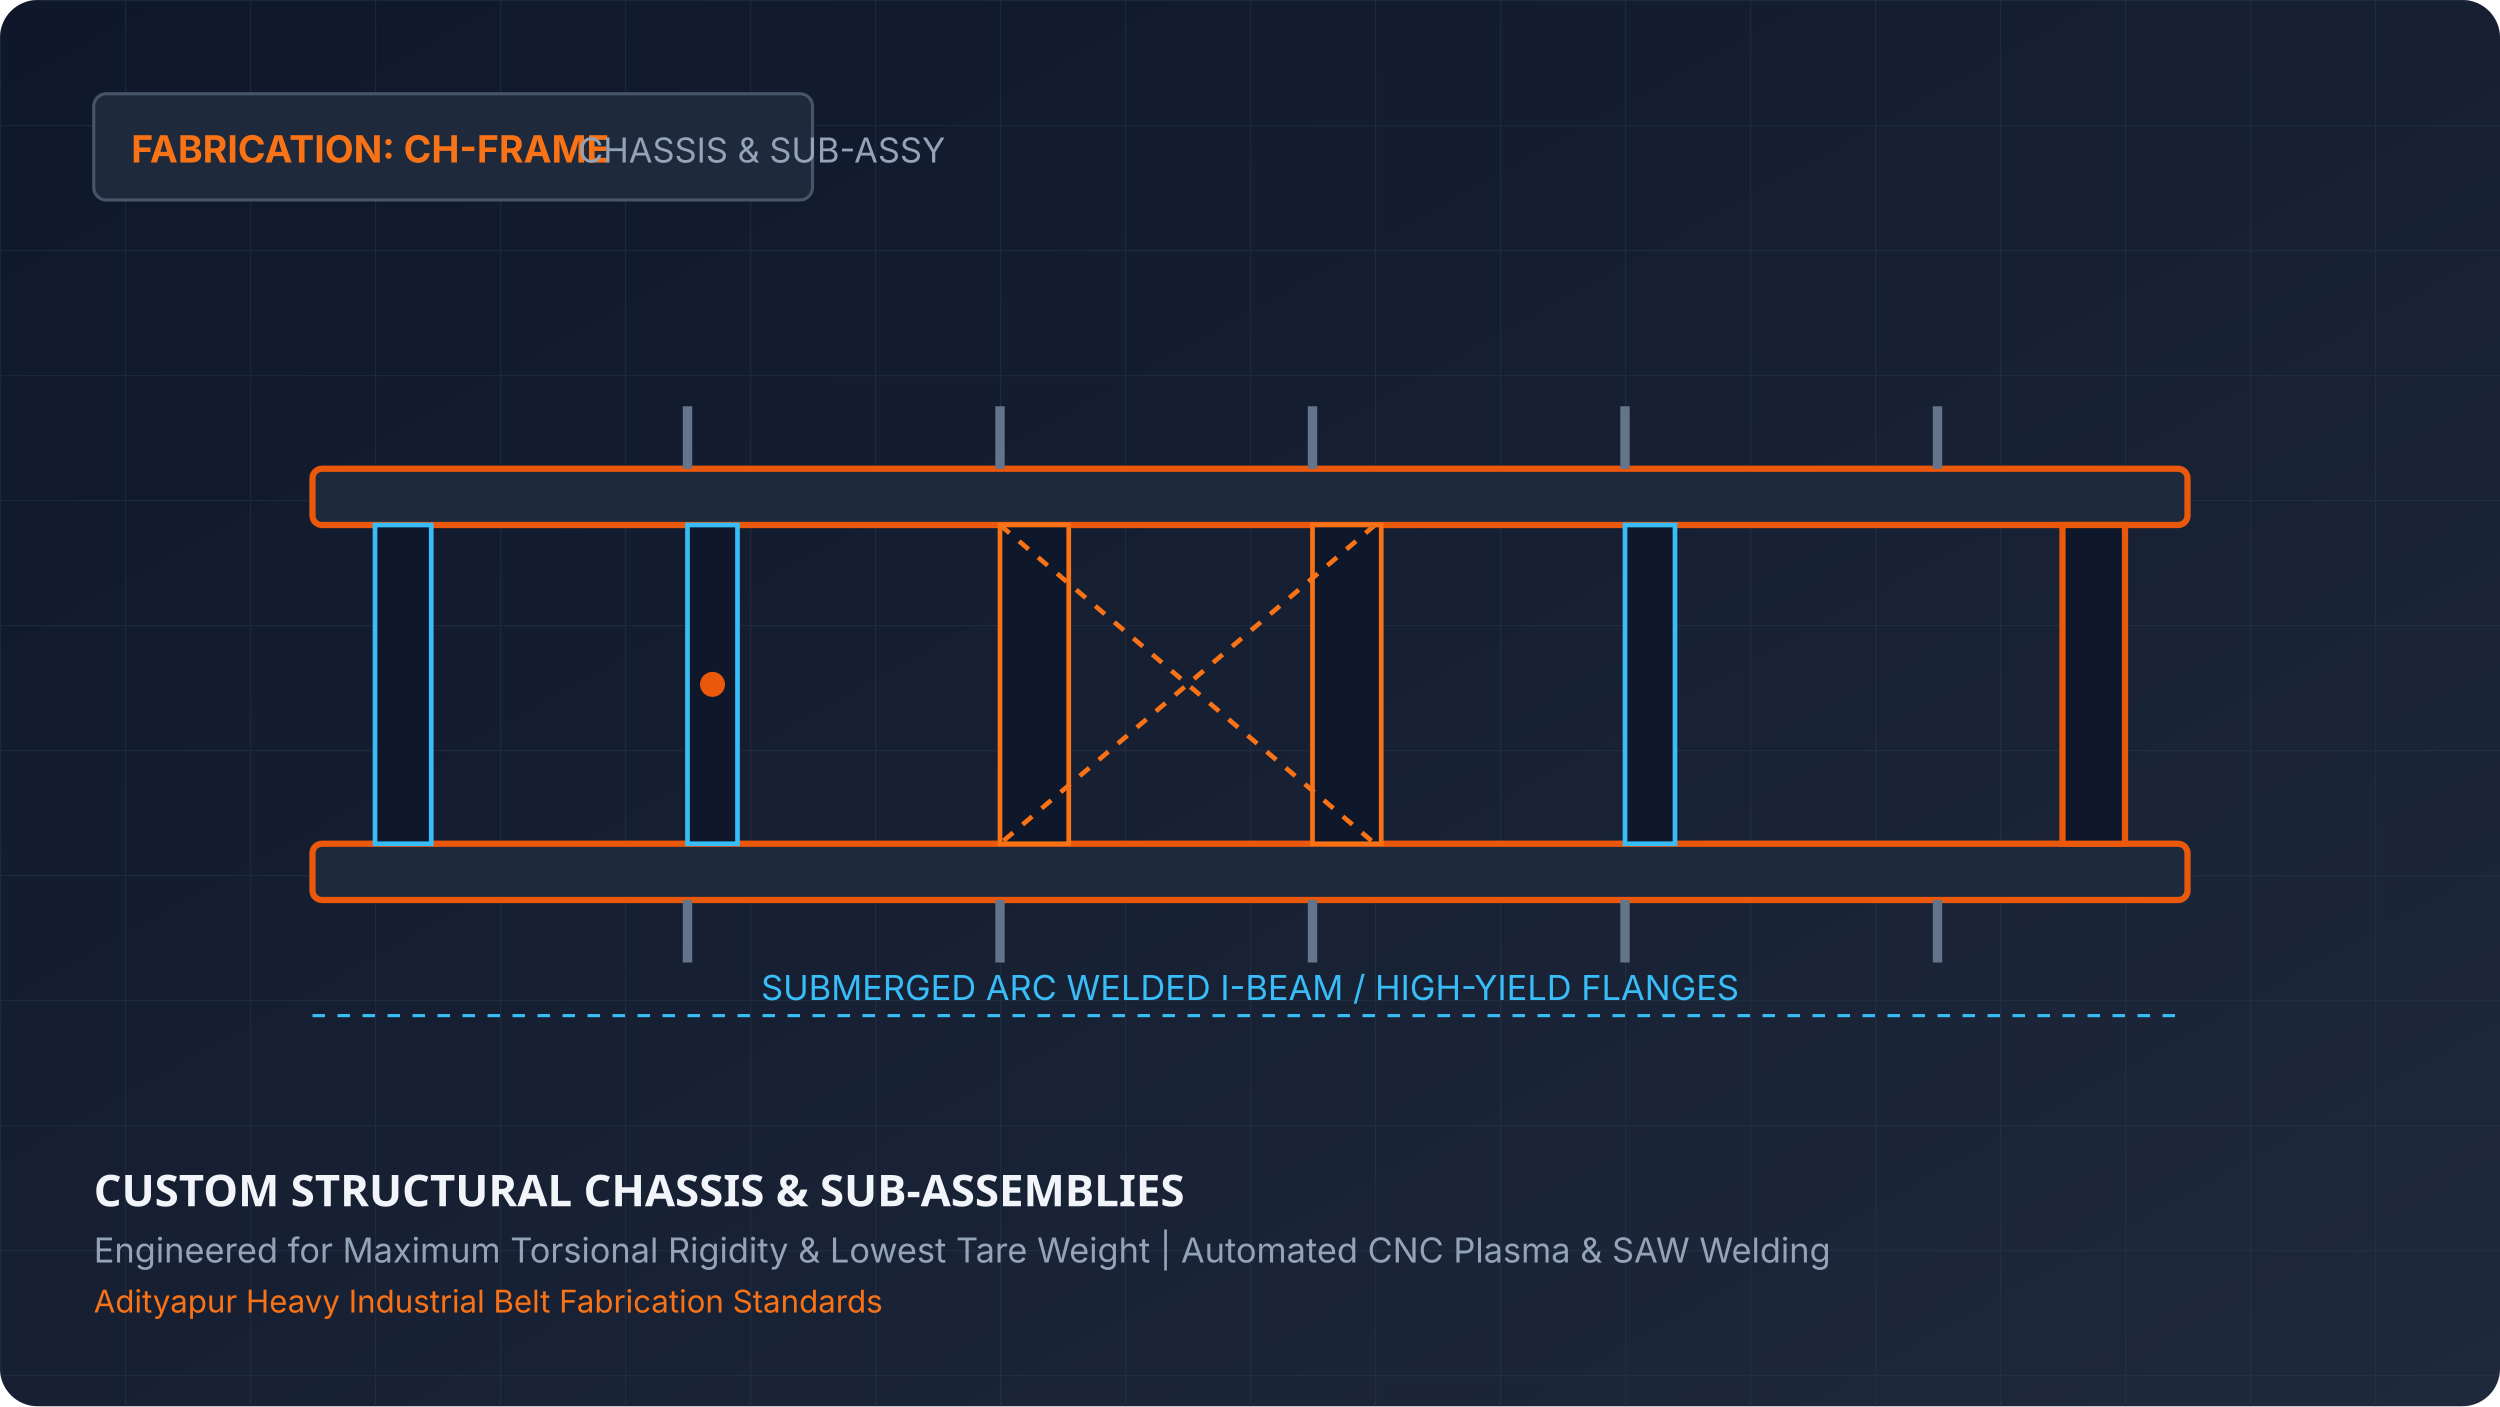
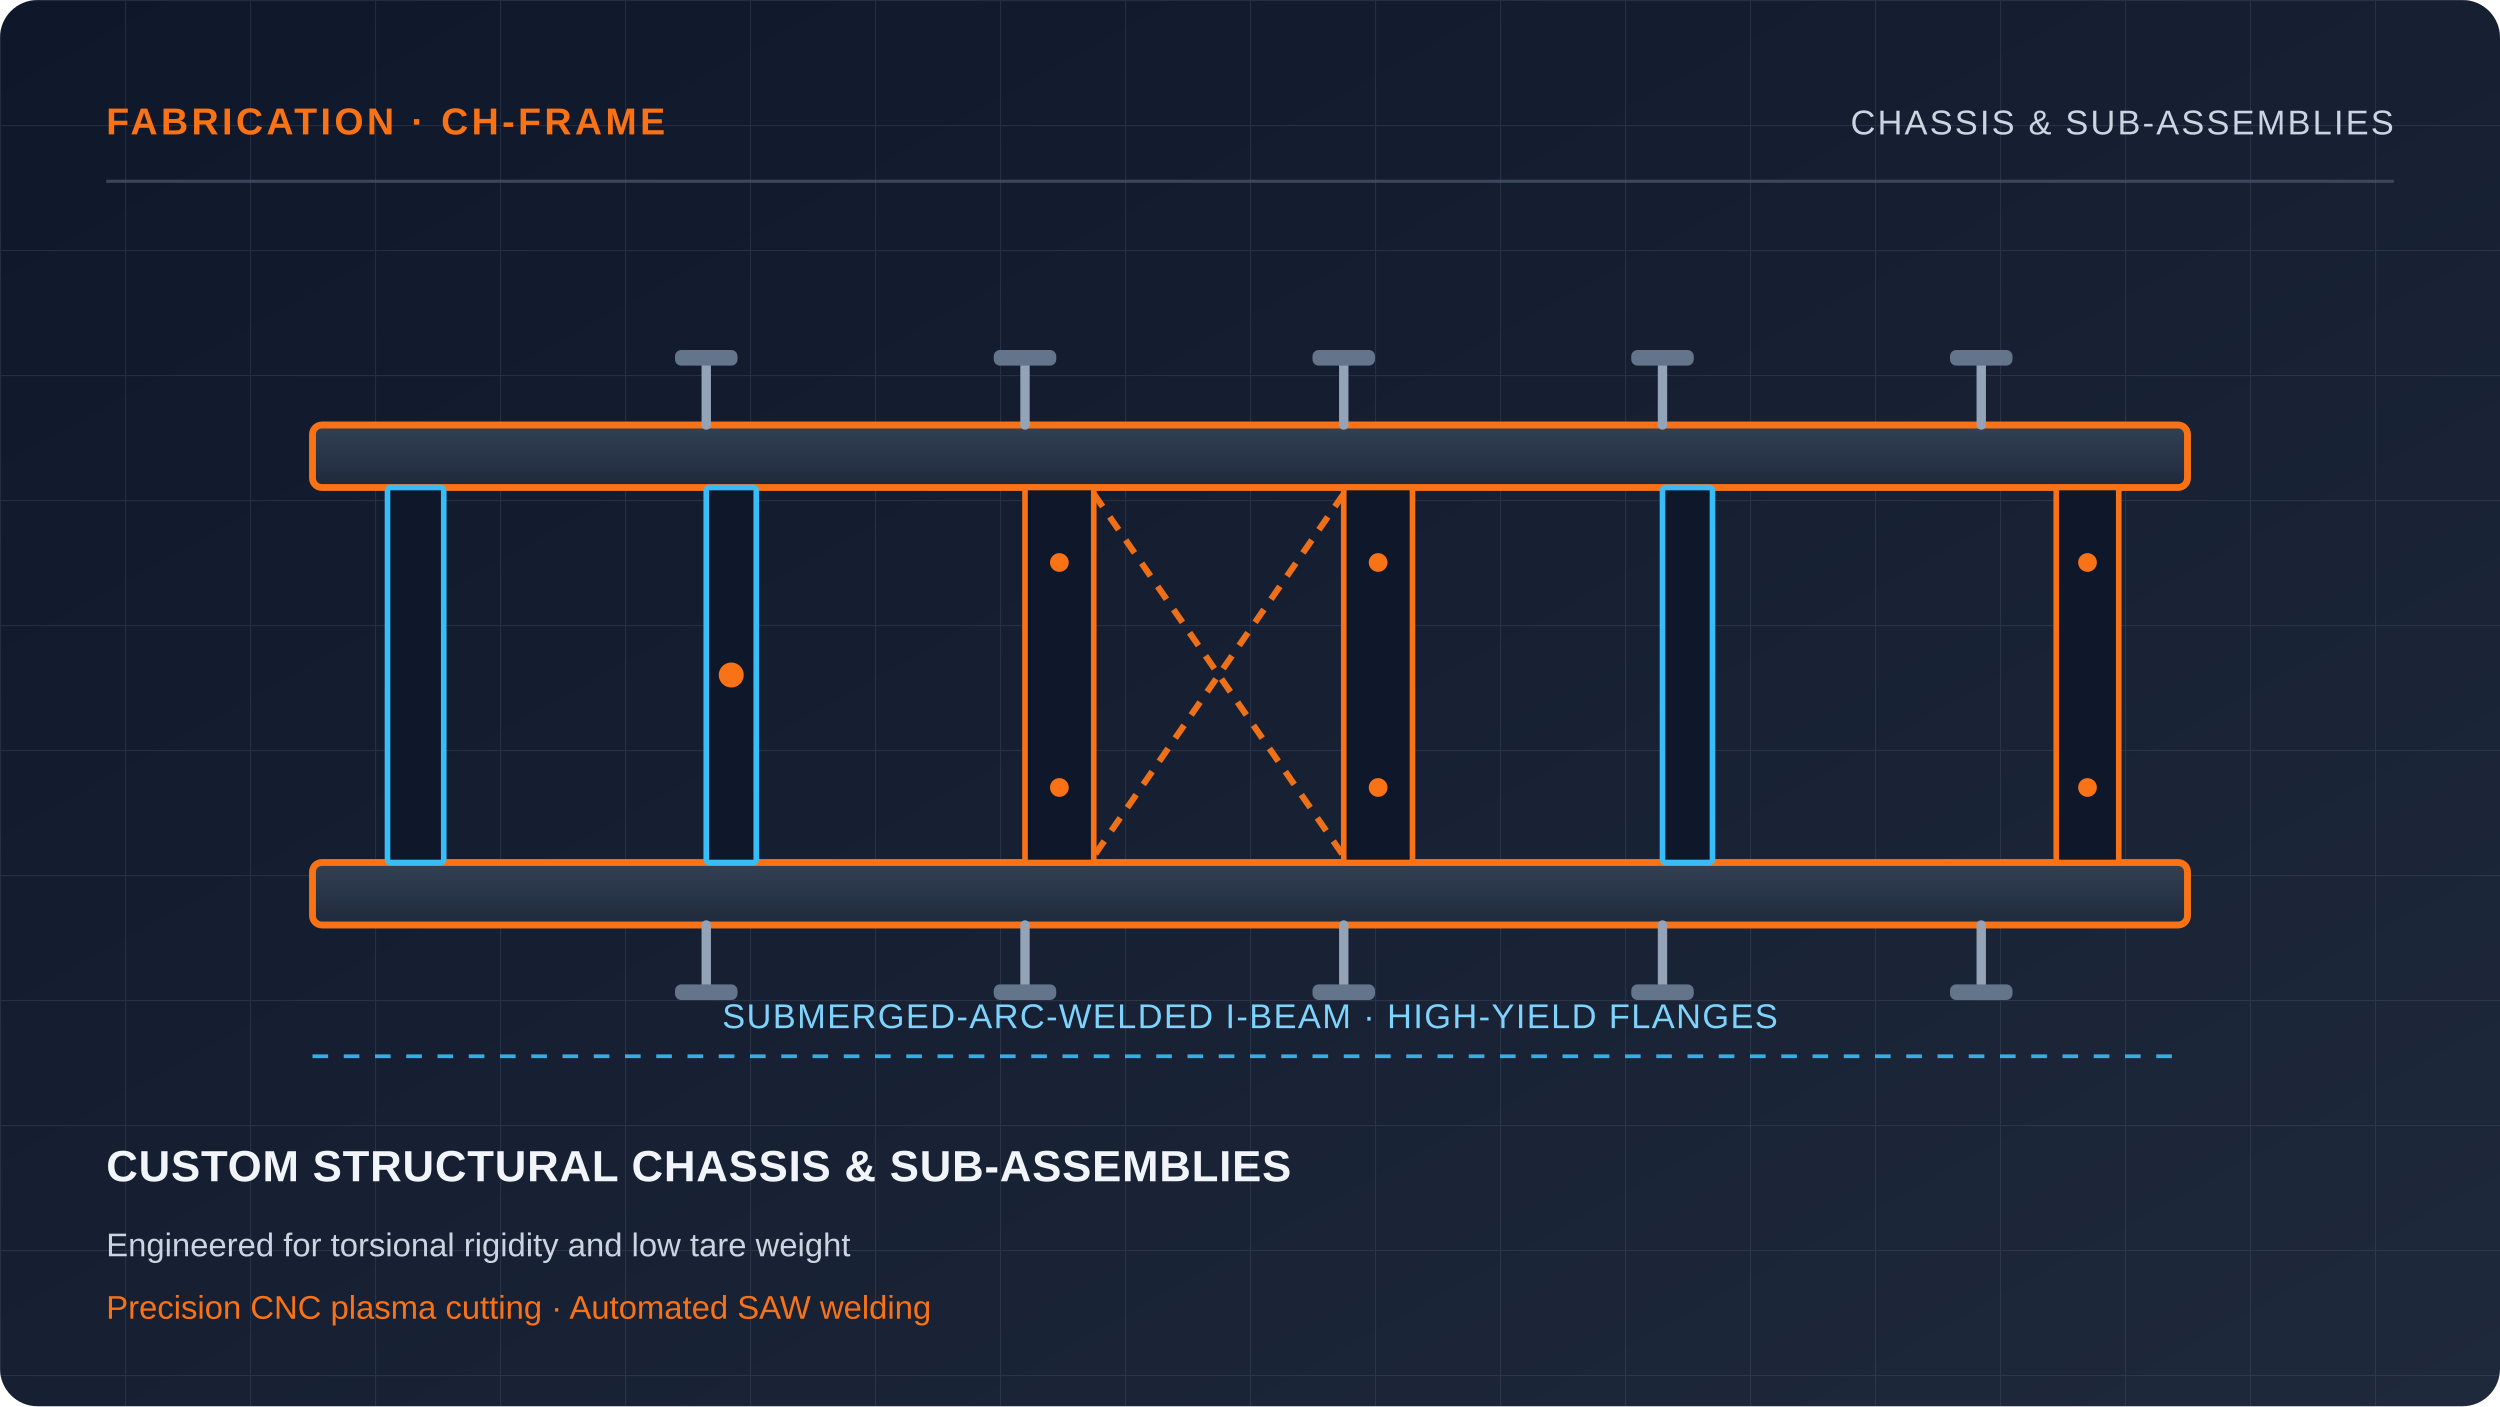
- <svg xmlns="http://www.w3.org/2000/svg" viewBox="0 0 800 450" width="100%" height="100%">
+ <svg xmlns="http://www.w3.org/2000/svg" viewBox="0 0 800 450" width="800" height="450" role="img" aria-labelledby="title desc">
  <defs>
-     <linearGradient id="bgGrad4" x1="0%" y1="0%" x2="100%" y2="100%">
-       <stop offset="0%" stop-color="#0F172A" />
-       <stop offset="100%" stop-color="#1E293B" />
+     <linearGradient id="bg" x1="0" y1="0" x2="1" y2="1">
+       <stop offset="0" stop-color="#0F172A" />
+       <stop offset="1" stop-color="#1E293B" />
    </linearGradient>
-     <pattern id="grid4" width="40" height="40" patternUnits="userSpaceOnUse">
-       <path d="M 40 0 L 0 0 0 40" fill="none" stroke="#334155" stroke-width="0.75" stroke-opacity="0.35" />
+     <pattern id="grid" width="40" height="40" patternUnits="userSpaceOnUse">
+       <path d="M40 0H0V40" fill="none" stroke="#64748B" stroke-width=".7" opacity=".22" />
    </pattern>
+     <linearGradient id="rail" x1="0" y1="0" x2="0" y2="1">
+       <stop offset="0" stop-color="#334155" />
+       <stop offset="1" stop-color="#1E293B" />
+     </linearGradient>
  </defs>
-   <rect width="800" height="450" fill="url(#bgGrad4)" rx="12" />
-   <rect width="800" height="450" fill="url(#grid4)" rx="12" />
-   <rect x="30" y="30" width="230" height="34" rx="4" fill="#1E293B" stroke="#475569" stroke-width="1" />
-   <text x="42" y="52" font-family="'Inter', monospace" font-size="12" fill="#F97316" font-weight="700">FABRICATION: CH-FRAME</text>
-   <text x="185" y="52" font-family="'Inter', monospace" font-size="11" fill="#94A3B8">CHASSIS &amp; SUB-ASSY</text>
-   <g transform="translate(100, 130)">
-     <rect x="0" y="20" width="600" height="18" fill="#1E293B" stroke="#EA580C" stroke-width="2" rx="3" />
-     <rect x="0" y="140" width="600" height="18" fill="#1E293B" stroke="#EA580C" stroke-width="2" rx="3" />
-     <rect x="20" y="38" width="18" height="102" fill="#0F172A" stroke="#38BDF8" stroke-width="1.5" />
-     <rect x="120" y="38" width="16" height="102" fill="#0F172A" stroke="#38BDF8" stroke-width="1.5" />
-     <circle cx="128" cy="89" r="4" fill="#EA580C" />
-     <rect x="220" y="38" width="22" height="102" fill="#0F172A" stroke="#F97316" stroke-width="1.5" />
-     <rect x="320" y="38" width="22" height="102" fill="#0F172A" stroke="#F97316" stroke-width="1.5" />
-     <rect x="420" y="38" width="16" height="102" fill="#0F172A" stroke="#38BDF8" stroke-width="1.5" />
-     <rect x="560" y="38" width="20" height="102" fill="#0F172A" stroke="#EA580C" stroke-width="2" />
-     <line x1="220" y1="38" x2="340" y2="140" stroke="#F97316" stroke-width="1.5" stroke-dasharray="4 4" />
-     <line x1="340" y1="38" x2="220" y2="140" stroke="#F97316" stroke-width="1.5" stroke-dasharray="4 4" />
-     <line x1="120" y1="20" x2="120" y2="0" stroke="#64748B" stroke-width="3" />
-     <line x1="220" y1="20" x2="220" y2="0" stroke="#64748B" stroke-width="3" />
-     <line x1="320" y1="20" x2="320" y2="0" stroke="#64748B" stroke-width="3" />
-     <line x1="420" y1="20" x2="420" y2="0" stroke="#64748B" stroke-width="3" />
-     <line x1="520" y1="20" x2="520" y2="0" stroke="#64748B" stroke-width="3" />
-     <line x1="120" y1="158" x2="120" y2="178" stroke="#64748B" stroke-width="3" />
-     <line x1="220" y1="158" x2="220" y2="178" stroke="#64748B" stroke-width="3" />
-     <line x1="320" y1="158" x2="320" y2="178" stroke="#64748B" stroke-width="3" />
-     <line x1="420" y1="158" x2="420" y2="178" stroke="#64748B" stroke-width="3" />
-     <line x1="520" y1="158" x2="520" y2="178" stroke="#64748B" stroke-width="3" />
+   <rect width="800" height="450" rx="12" fill="url(#bg)" />
+   <rect width="800" height="450" rx="12" fill="url(#grid)" />
+   <text x="34" y="43" fill="#F97316" font-family="Arial, Helvetica, sans-serif" font-size="12" font-weight="700" letter-spacing="1.1">FABRICATION · CH-FRAME</text>
+   <text x="766" y="43" fill="#CBD5E1" font-family="Arial, Helvetica, sans-serif" font-size="11" text-anchor="end" letter-spacing=".7">CHASSIS &amp; SUB-ASSEMBLIES</text>
+   <path d="M34 58H766" stroke="#475569" stroke-width="1" opacity=".75" />
+   <g transform="translate(100 112)">
+     <rect x="0" y="24" width="600" height="20" rx="3" fill="url(#rail)" stroke="#F97316" stroke-width="2.2" />
+     <rect x="0" y="164" width="600" height="20" rx="3" fill="url(#rail)" stroke="#F97316" stroke-width="2.2" />
+     <g fill="#0F172A" stroke="#38BDF8" stroke-width="1.8">
+       <rect x="24" y="44" width="18" height="120" rx="1" />
+       <rect x="126" y="44" width="16" height="120" rx="1" />
+       <rect x="228" y="44" width="22" height="120" rx="1" stroke="#F97316" />
+       <rect x="330" y="44" width="22" height="120" rx="1" stroke="#F97316" />
+       <rect x="432" y="44" width="16" height="120" rx="1" />
+       <rect x="558" y="44" width="20" height="120" rx="1" stroke="#F97316" />
+     </g>
+     <g fill="#F97316">
+       <circle cx="134" cy="104" r="4" />
+       <circle cx="239" cy="68" r="3" />
+       <circle cx="239" cy="140" r="3" />
+       <circle cx="341" cy="68" r="3" />
+       <circle cx="341" cy="140" r="3" />
+       <circle cx="568" cy="68" r="3" />
+       <circle cx="568" cy="140" r="3" />
+     </g>
+     <g fill="none" stroke="#F97316" stroke-width="2" stroke-dasharray="5 4" opacity=".95">
+       <path d="M250 46L330 162" />
+       <path d="M330 46L250 162" />
+     </g>
+     <g stroke="#94A3B8" stroke-width="3" stroke-linecap="round">
+       <path d="M126 24V5 M228 24V5 M330 24V5 M432 24V5 M534 24V5" />
+       <path d="M126 184V203 M228 184V203 M330 184V203 M432 184V203 M534 184V203" />
+     </g>
+     <g fill="#64748B">
+       <rect x="116" y="0" width="20" height="5" rx="2" />
+       <rect x="218" y="0" width="20" height="5" rx="2" />
+       <rect x="320" y="0" width="20" height="5" rx="2" />
+       <rect x="422" y="0" width="20" height="5" rx="2" />
+       <rect x="524" y="0" width="20" height="5" rx="2" />
+       <rect x="116" y="203" width="20" height="5" rx="2" />
+       <rect x="218" y="203" width="20" height="5" rx="2" />
+       <rect x="320" y="203" width="20" height="5" rx="2" />
+       <rect x="422" y="203" width="20" height="5" rx="2" />
+       <rect x="524" y="203" width="20" height="5" rx="2" />
+     </g>
  </g>
-   <line x1="100" y1="325" x2="700" y2="325" stroke="#38BDF8" stroke-width="1" stroke-dasharray="4 4" />
-   <text x="400" y="320" font-family="'Inter', monospace" font-size="11" fill="#38BDF8" text-anchor="middle">SUBMERGED ARC WELDED I-BEAM / HIGH-YIELD FLANGES</text>
-   <g transform="translate(30, 370)">
-     <text x="0" y="16" font-family="'Outfit', sans-serif" font-size="14" font-weight="700" fill="#F1F5F9">CUSTOM STRUCTURAL CHASSIS &amp; SUB-ASSEMBLIES</text>
-     <text x="0" y="34" font-family="'Inter', sans-serif" font-size="11" fill="#94A3B8">Engineered for Maximum Torsional Rigidity &amp; Lowest Tare Weight | Automated CNC Plasma &amp; SAW Welding</text>
-     <text x="0" y="50" font-family="'Inter', sans-serif" font-size="10" fill="#F97316">Adityapur Heavy Industrial Belt Fabrication Standards</text>
-   </g>
+   <path d="M100 338H700" stroke="#38BDF8" stroke-width="1.2" stroke-dasharray="5 5" opacity=".9" />
+   <text x="400" y="329" fill="#7DD3FC" font-family="Arial, Helvetica, sans-serif" font-size="11" text-anchor="middle" letter-spacing=".45">SUBMERGED-ARC-WELDED I-BEAM · HIGH-YIELD FLANGES</text>
+   <text x="34" y="378" fill="#F1F5F9" font-family="Arial, Helvetica, sans-serif" font-size="14" font-weight="700" letter-spacing=".25">CUSTOM STRUCTURAL CHASSIS &amp; SUB-ASSEMBLIES</text>
+   <text x="34" y="402" fill="#CBD5E1" font-family="Arial, Helvetica, sans-serif" font-size="10.5">Engineered for torsional rigidity and low tare weight</text>
+   <text x="34" y="422" fill="#F97316" font-family="Arial, Helvetica, sans-serif" font-size="10.5">Precision CNC plasma cutting · Automated SAW welding</text>
</svg>
